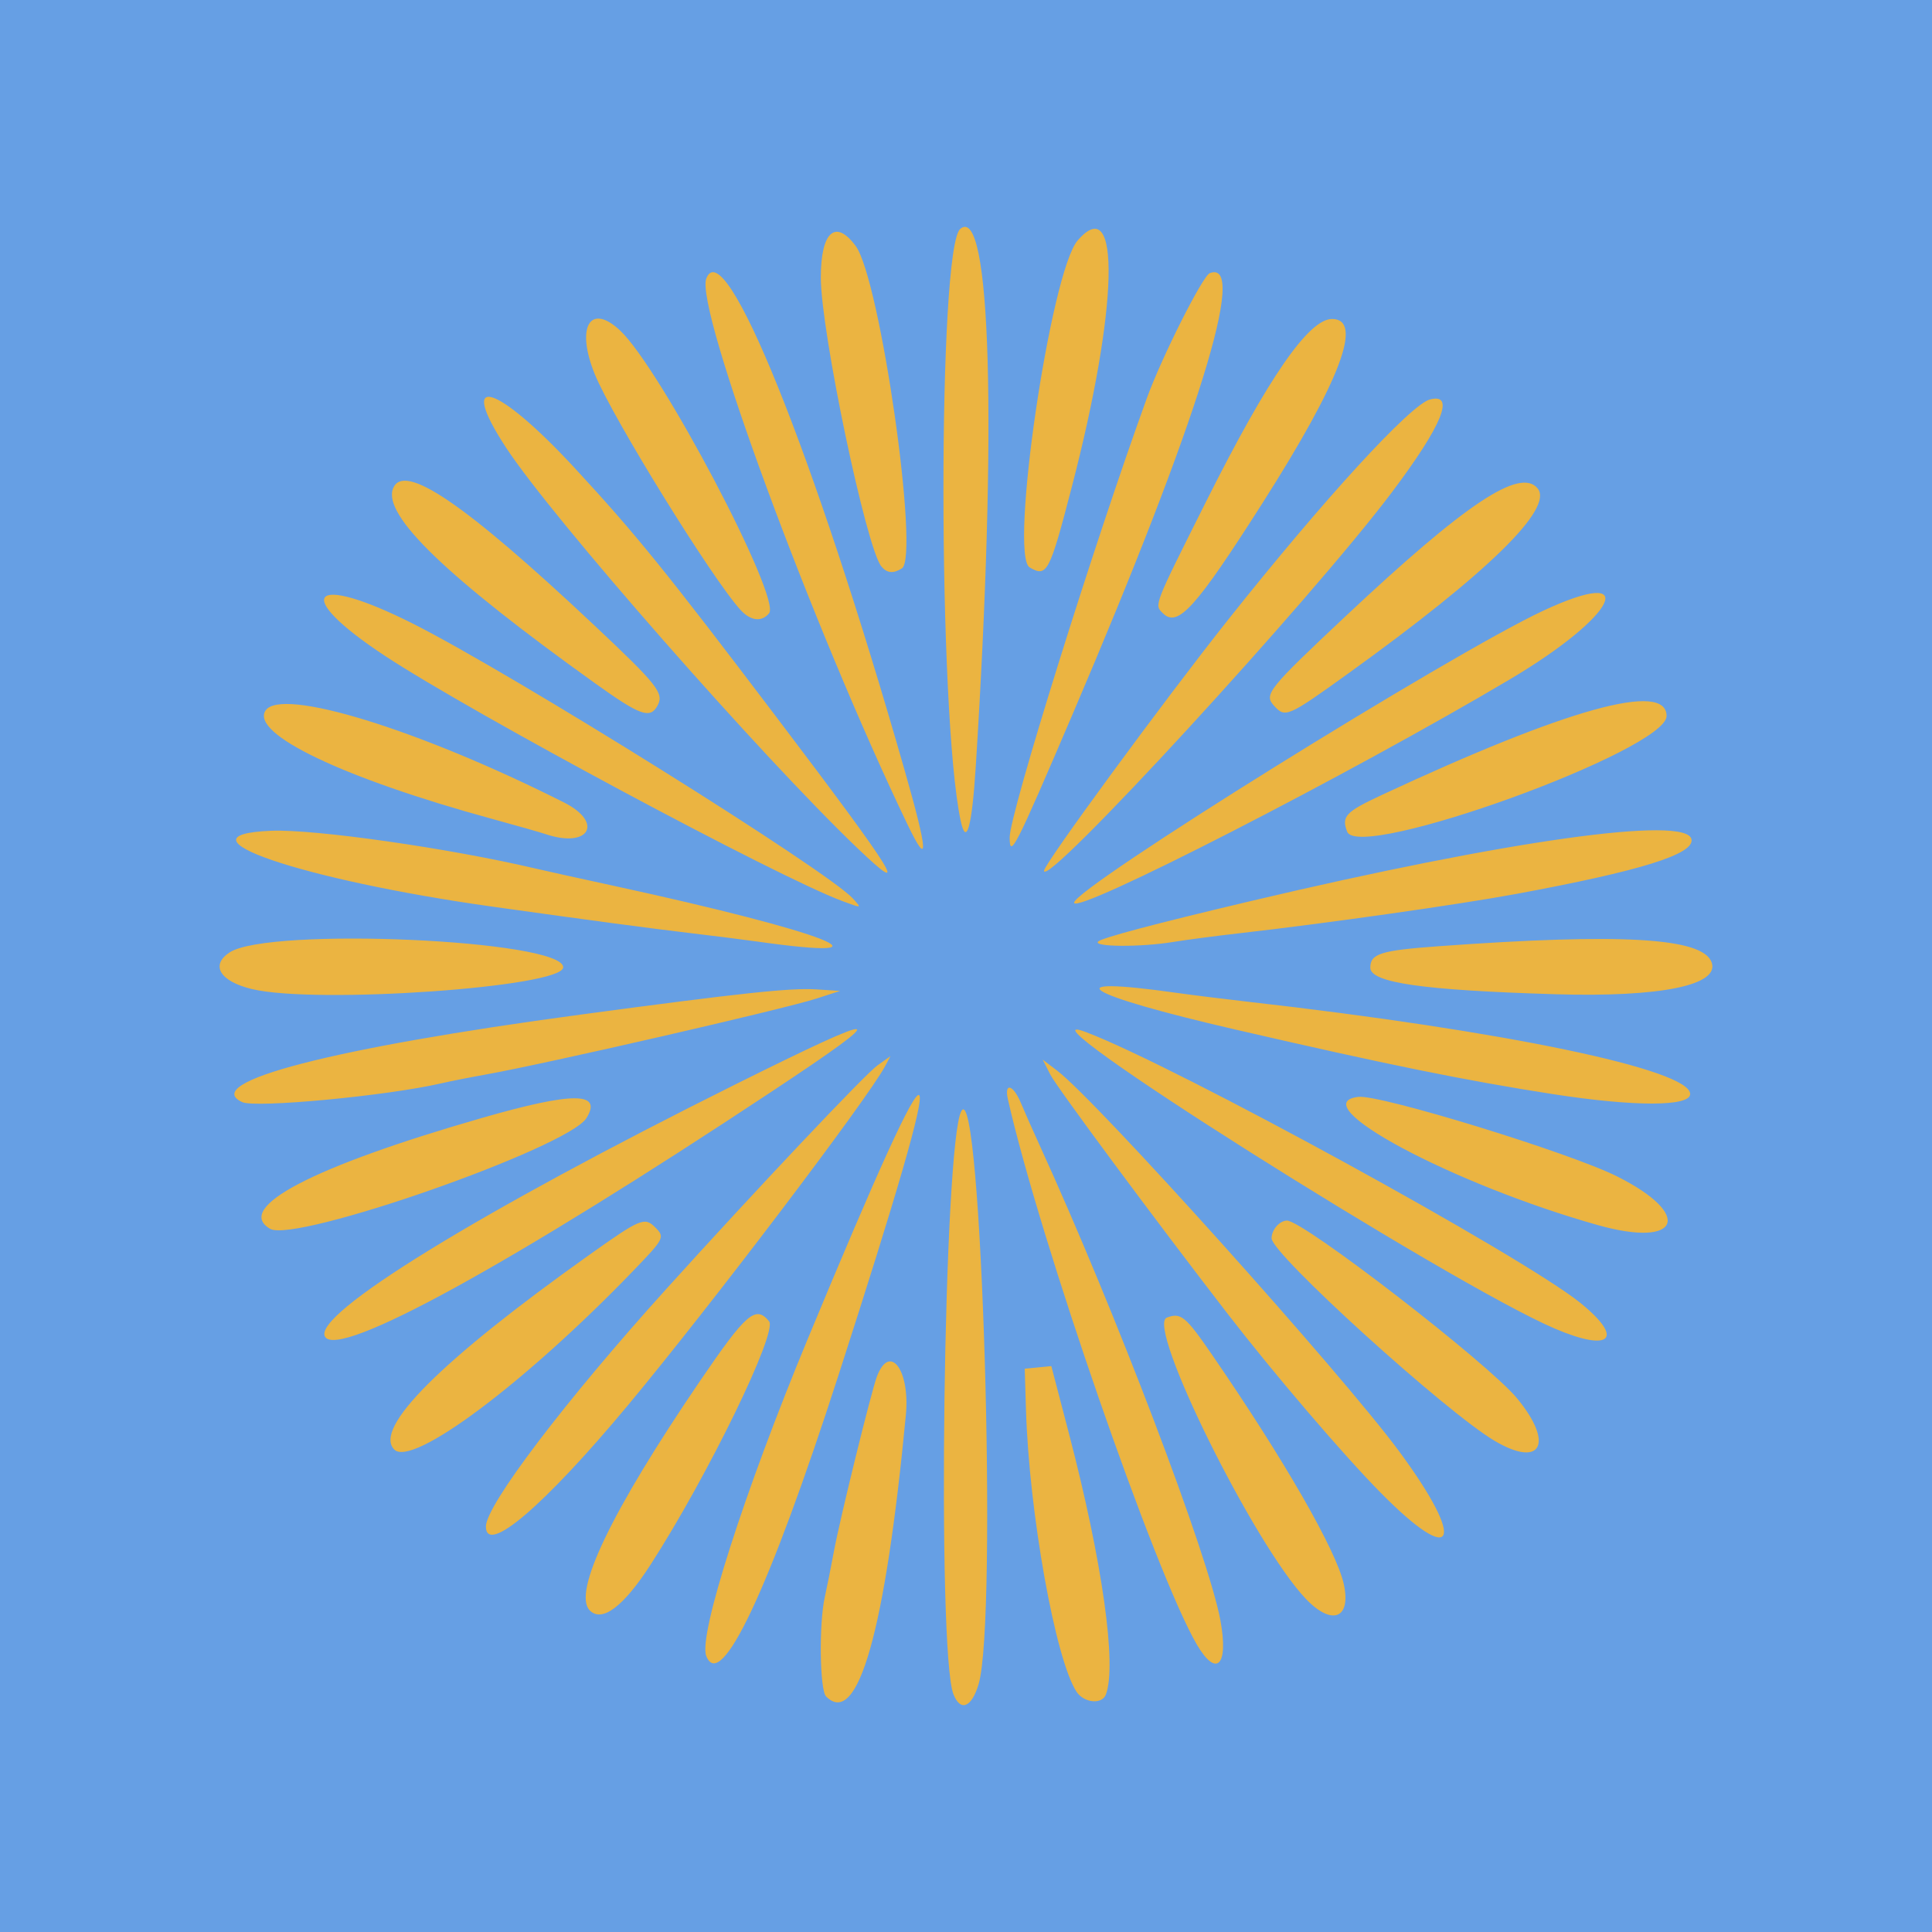
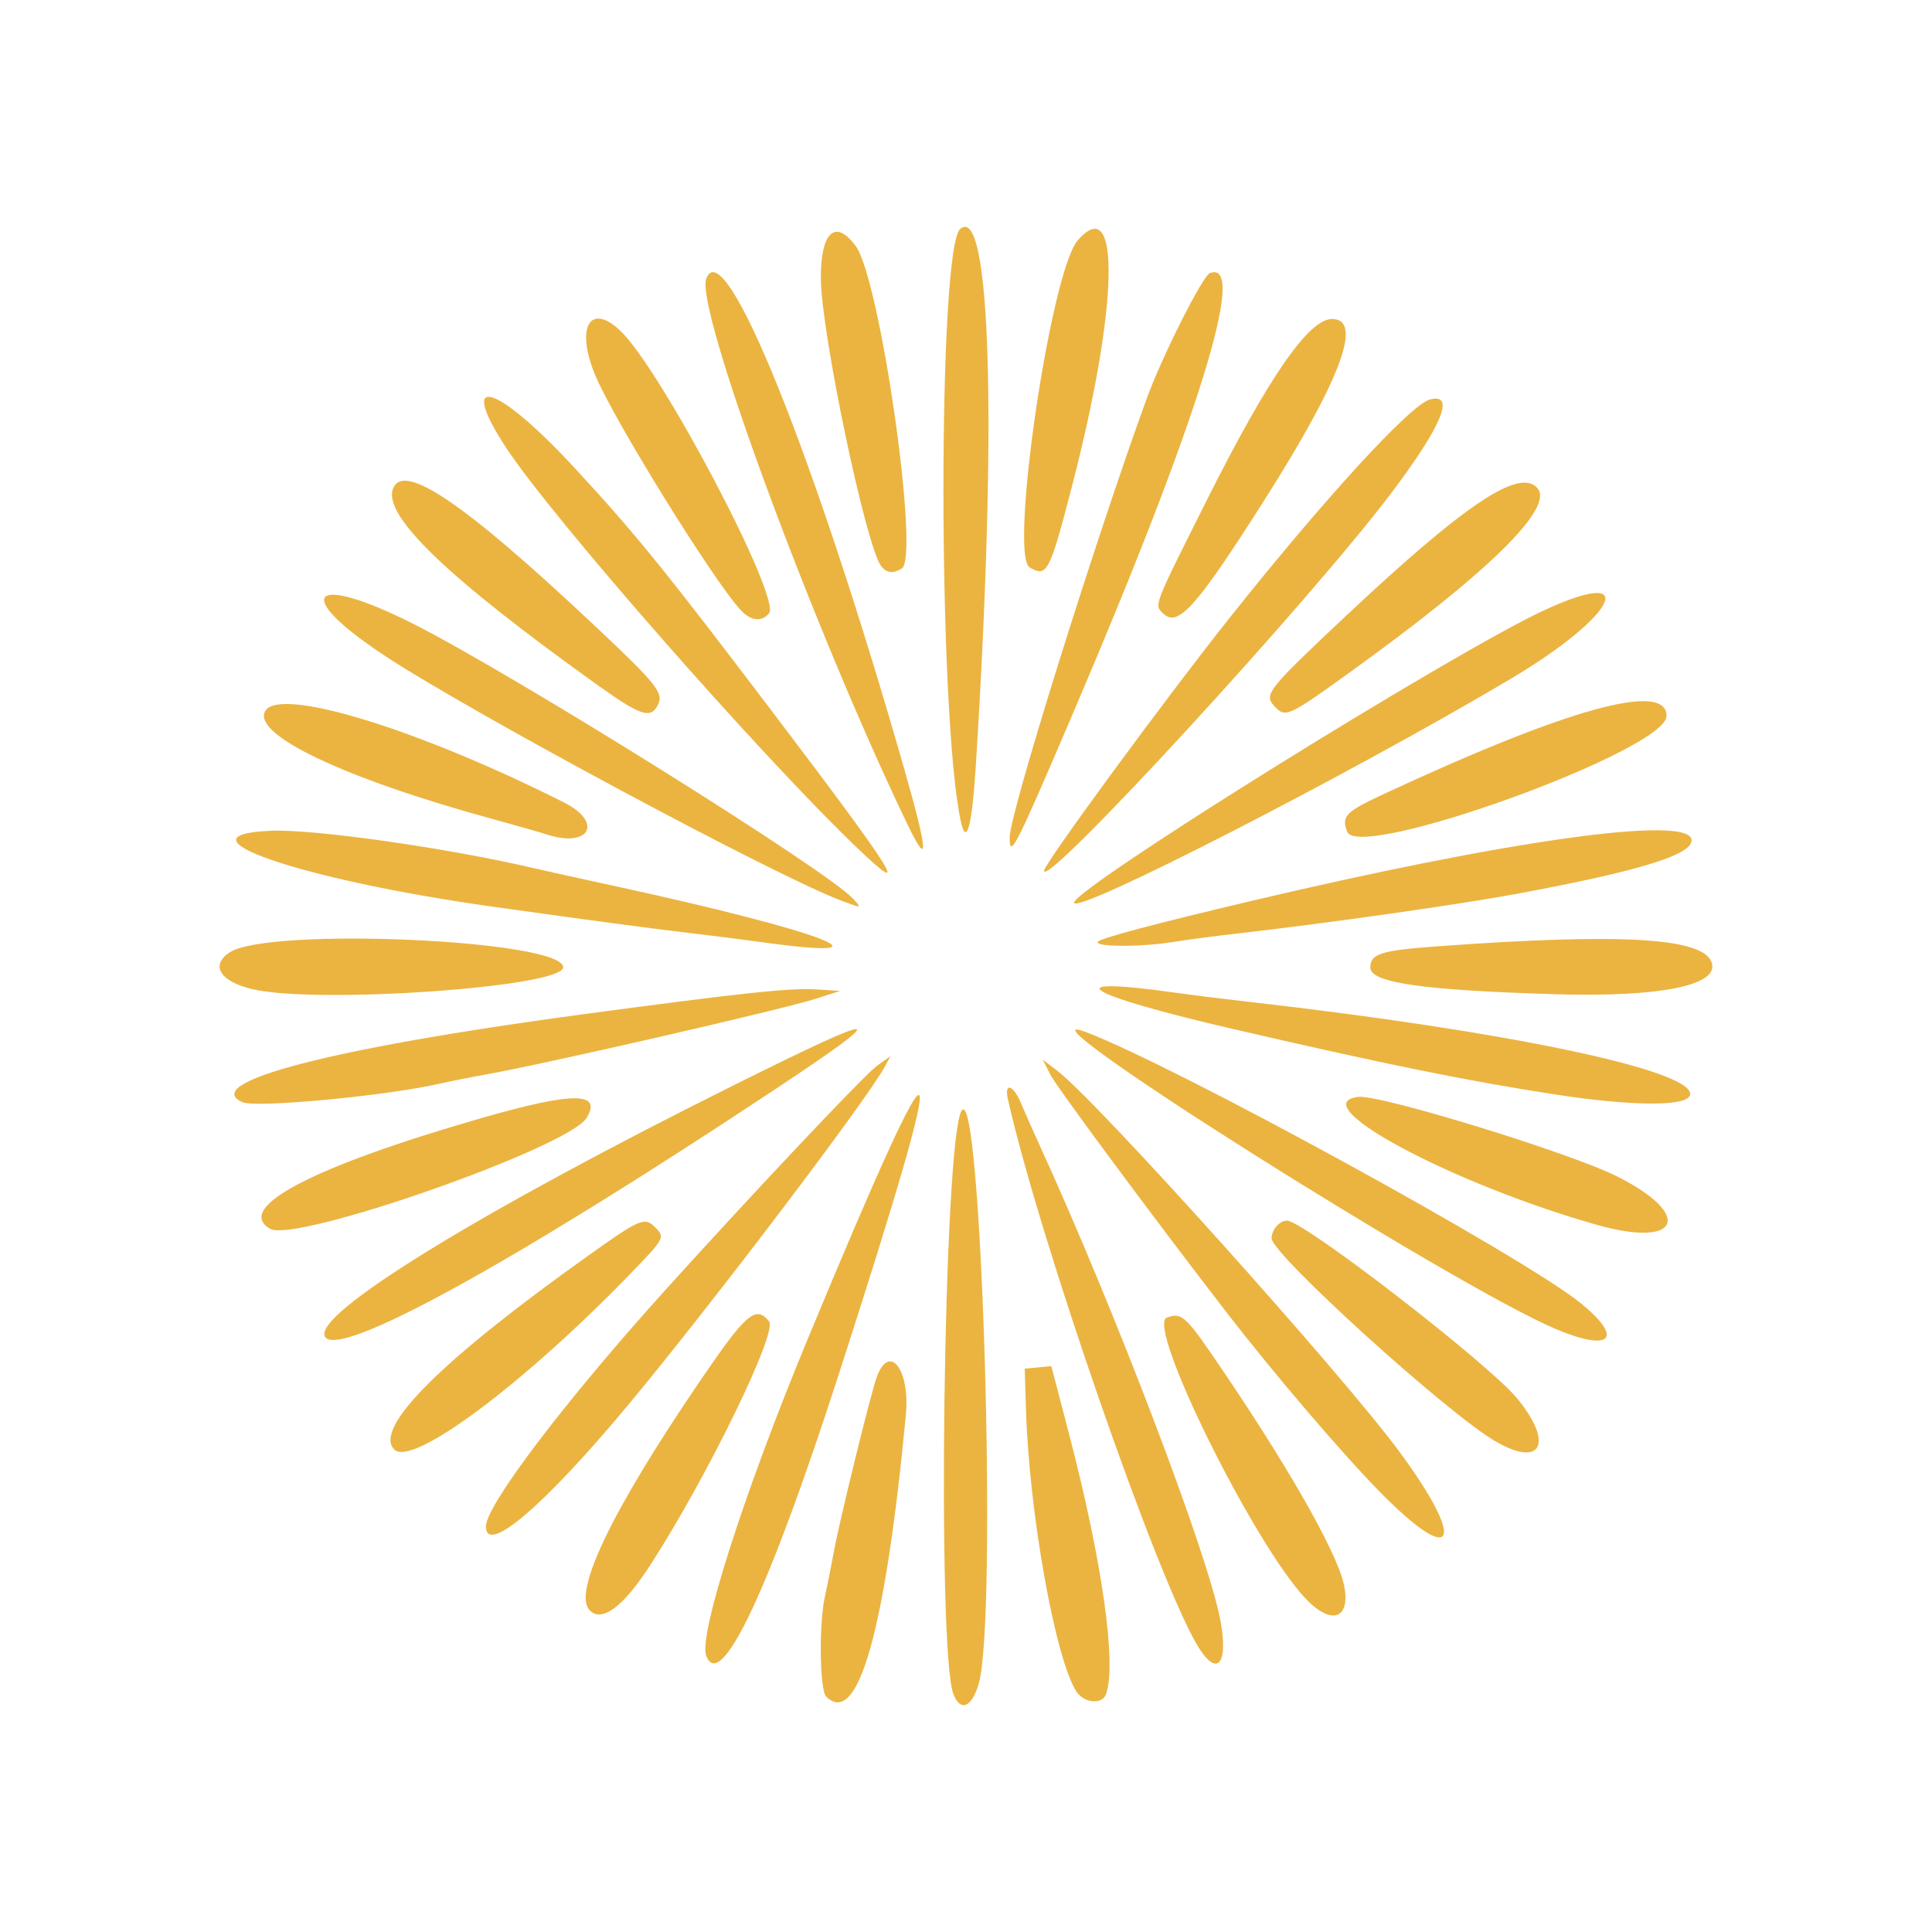
<svg xmlns="http://www.w3.org/2000/svg" version="1.1" width="150" height="150" viewBox="0 0 150 150" id="svg5">
-   <defs id="defs50" />
-   <rect style="fill:#669fe4;fill-opacity:1;stroke:none;stroke-width:0;stroke-dasharray:none;stroke-dashoffset:0" id="rect340" width="150" height="150" x="0" y="0" />
+   <defs id="defs50">
+     <linearGradient id="linearGradient845">
+       <stop style="stop-color:#669fe4;stop-opacity:1;" offset="0" id="stop843" />
+     </linearGradient>
+   </defs>
+   <rect style="fill:#ffffff;fill-opacity:1;stroke:none;stroke-width:0;stroke-dasharray:none;stroke-dashoffset:0" id="rect340" width="150" height="150" x="0" y="0" />
  <g id="g52" style="fill:#ebb441;fill-opacity:1" transform="translate(14.66666,15.16667)">
    <path style="fill:#ebb441;fill-opacity:1;stroke-width:0.333" d="m 59.359,116.374 c -1.299,-3.317 -0.763,-42.816 0.614,-45.276 1.565,-2.797 2.835,39.469 1.337,44.5 -0.539,1.811 -1.41,2.158 -1.951,0.776 z m -9.887,0.172 c -0.496,-0.496 -0.564,-5.637 -0.102,-7.715 0.171,-0.769 0.491,-2.373 0.711,-3.564 0.461,-2.497 2.903,-12.426 3.337,-13.566 0.994,-2.614 2.58,-0.505 2.247,2.989 -1.6,16.797 -3.731,24.318 -6.193,21.857 z m 19.441,-0.368 c -1.641,-2.505 -3.682,-13.896 -3.924,-21.911 l -0.096,-3.167 1.033,-0.101 1.033,-0.101 1.375,5.267 c 2.59,9.922 3.726,17.974 2.856,20.24 -0.302,0.786 -1.705,0.645 -2.277,-0.228 z m -28.75,-2.788 c -0.612,-1.595 2.955,-12.726 7.892,-24.623 10.813,-26.059 11.465,-25.283 2.379,2.833 C 45.03,108.323 41.275,116.288 40.163,113.39 Z m 38.092,-0.876 C 75.045,107.037 66.047,81.069 63.587,70.183 c -0.302,-1.337 0.41,-1.147 1,0.266 0.272,0.651 0.92,2.113 1.44,3.25 5.893,12.882 13.133,31.907 14.06,36.945 0.646,3.512 -0.302,4.479 -1.832,1.869 z m -47.13,-2.647 c -1.364,-1.364 1.685,-7.717 8.525,-17.767 3.617,-5.315 4.346,-5.947 5.394,-4.684 0.686,0.826 -4.749,11.99 -9.196,18.89 -2.104,3.265 -3.766,4.518 -4.723,3.561 z m 55.581,-0.913 C 82.691,104.733 74.298,87.758 75.919,87.136 c 1.093,-0.419 1.454,-0.124 3.519,2.881 5.585,8.124 9.643,15.185 10.223,17.789 0.603,2.703 -0.915,3.293 -2.955,1.148 z M 23.059,103.35 c 5.33e-4,-1.645 6.164,-9.762 13.983,-18.417 6.947,-7.689 15.45,-16.693 16.411,-17.377 l 1.016,-0.724 -0.422,0.789 c -1.369,2.557 -13.552,18.62 -19.957,26.311 -6.514,7.822 -11.031,11.679 -11.031,9.417 z m 69.456,-2.636 C 89.572,97.727 84.246,91.496 80.593,86.767 74.936,79.441 67.38,69.247 66.882,68.268 l -0.592,-1.165 1.134,0.865 c 3.08,2.349 21.997,23.406 26.515,29.515 5.293,7.157 4.413,9.154 -1.424,3.231 z M 15.948,97.378 c -1.653,-1.653 3.595,-6.9 15.077,-15.073 4.029,-2.868 4.353,-3.005 5.177,-2.181 0.769,0.769 0.726,0.852 -1.726,3.397 -8.381,8.696 -17.139,15.247 -18.528,13.857 z m 85.444,-0.668 c -3.806,-2.244 -17.333,-14.524 -17.333,-15.735 0,-0.663 0.619,-1.375 1.196,-1.375 1.282,0 15.616,11.073 17.864,13.8 2.894,3.511 1.887,5.439 -1.726,3.309 z M 10.572,88.622 C 9.525,86.928 22.503,78.944 42.401,69.04 54.22,63.157 54.781,63.268 45.225,69.598 24.994,82.999 11.631,90.335 10.572,88.622 Z m 95.486,-0.633 C 97.888,84.496 63.058,62.473 69.642,64.963 c 6.966,2.635 33.876,17.375 38.395,21.031 3.438,2.782 2.373,3.855 -1.978,1.995 z m -99.75,-7.749 c -2.816,-1.64 3.281,-4.828 16.49,-8.623 7.042,-2.023 9.328,-2.016 8.068,0.023 -1.423,2.302 -22.624,9.726 -24.558,8.599 z m 103.083,-0.29 C 98.107,76.773 86.397,70.503 90.801,69.995 c 1.682,-0.194 16.39,4.326 20.07,6.168 5.95,2.978 4.929,5.591 -1.479,3.787 z M 4.142,70.403 C 0.819,68.872 11.176,66.191 30.392,63.609 42.93,61.924 46.71,61.52 48.725,61.65 l 1.833,0.118 -1.833,0.593 c -2.546,0.824 -21.018,5.067 -25.667,5.896 -1.192,0.213 -2.767,0.525 -3.5,0.694 -4.196,0.967 -14.387,1.926 -15.417,1.451 z M 105.892,69.779 c -6.786,-1.054 -12.832,-2.283 -24.667,-5.017 -11.805,-2.727 -14.176,-4.206 -4.564,-2.847 1.227,0.173 3.731,0.485 5.564,0.693 19.916,2.256 34.333,5.264 34.333,7.163 0,0.987 -4.343,0.99 -10.667,0.008 z m 0.167,-7.755 C 95.794,61.716 91.725,61.131 91.725,59.963 c 0,-1.09 0.8,-1.339 5.357,-1.669 14.164,-1.023 20.407,-0.659 21.133,1.233 0.689,1.795 -3.936,2.745 -12.156,2.498 z M 4.892,61.624 c -2.484,-0.599 -3.245,-1.853 -1.729,-2.847 3.047,-1.996 25.896,-0.976 25.896,1.156 0,1.545 -19.203,2.888 -24.167,1.69 z M 44.059,57.927 c -1.008,-0.143 -3.333,-0.436 -5.167,-0.652 -3.01,-0.354 -7.839,-1 -15.333,-2.051 C 8.7,53.139 -1.466,49.65 6.396,49.333 c 3.377,-0.136 13.797,1.353 20.496,2.929 0.733,0.173 3.508,0.786 6.167,1.363 16.422,3.566 22.452,5.924 11,4.301 z m 26.531,0.009 c 0.289,-0.289 4.438,-1.39 11.803,-3.132 19.964,-4.723 33.91,-6.679 34.268,-4.805 0.22,1.153 -3.942,2.45 -13.601,4.238 -4.452,0.824 -14.75,2.287 -21.5,3.054 -1.833,0.208 -4.148,0.513 -5.145,0.677 -2.501,0.412 -6.248,0.391 -5.825,-0.032 z M 50.725,54.788 C 45.732,52.941 21.982,40.209 15.225,35.757 7.926,30.947 9.403,29.232 17.385,33.25 c 7.722,3.887 32.22,19.192 34.173,21.35 0.692,0.765 0.713,0.761 -0.833,0.189 z m 18,0.131 c 0,-1.125 29.209,-19.305 36.418,-22.667 7.675,-3.579 5.754,0.38 -2.584,5.326 -12.498,7.414 -33.833,18.349 -33.833,17.34 z M 51.892,50.672 C 44.337,43.439 28.2,25.046 24.632,19.6 c -3.886,-5.931 -0.776,-5.021 5.304,1.552 4.76,5.146 7.067,7.994 15.649,19.317 9.371,12.363 10.539,14.253 6.307,10.202 z m 14.5,1.765 c 0,-0.521 9.309,-13.213 14.304,-19.503 7.43,-9.357 14.154,-16.693 15.66,-17.087 1.991,-0.521 0.95,2.013 -2.968,7.221 -6.251,8.309 -26.996,30.878 -26.996,29.37 z M 55.793,48.85 C 48.406,33.484 39.289,8.753 40.169,6.461 c 1.411,-3.678 8.334,13.478 15.389,38.139 1.843,6.441 1.915,7.741 0.236,4.25 z m 7.931,1 c -0.003,-1.827 6.544,-22.792 10.643,-34.083 1.164,-3.205 4.337,-9.513 4.893,-9.726 3.016,-1.157 -0.906,11.455 -10.646,34.232 -4.467,10.446 -4.887,11.27 -4.89,9.577 z M 27.725,49.604 C 27.267,49.452 25.392,48.918 23.559,48.417 11.991,45.254 4.781,41.811 5.946,40.005 c 1.19,-1.846 11.896,1.448 23.173,7.13 3.105,1.565 1.966,3.584 -1.393,2.47 z m 62.202,-0.198 c -0.456,-1.188 -0.126,-1.539 2.666,-2.841 14.433,-6.73 22.132,-8.867 22.132,-6.142 0,2.661 -23.901,11.319 -24.798,8.983 z M 59.916,48.538 C 58.15,40.239 58.133,4.06 59.893,2.6 62.271,0.626 62.765,17.878 61.089,44.381 60.793,49.064 60.356,50.61 59.916,48.538 Z M 31.544,37.89 C 20.01,29.628 15.047,24.848 15.846,22.768 c 0.803,-2.094 5.53,1.116 15.627,10.613 4.911,4.619 5.427,5.272 4.918,6.223 -0.573,1.07 -1.338,0.8 -4.847,-1.714 z m 52.696,1.726 c -0.787,-0.87 -0.452,-1.288 5.587,-6.96 9.301,-8.736 13.524,-11.546 14.885,-9.906 1.279,1.541 -3.854,6.562 -14.67,14.349 -4.747,3.418 -4.919,3.492 -5.802,2.517 z M 42.823,32.183 C 40.611,29.76 32.882,17.254 31.508,13.874 30.027,10.229 31.143,8.308 33.473,10.489 36.609,13.423 46.016,31.28 45.044,32.451 44.466,33.148 43.61,33.044 42.823,32.183 Z m 32.788,0.255 c -0.665,-0.665 -0.737,-0.48 3.382,-8.7 4.804,-9.587 7.947,-14.139 9.76,-14.139 2.458,0 0.655,4.78 -5.376,14.256 -5.228,8.213 -6.609,9.74 -7.766,8.583 z M 53.766,28.815 C 52.595,27.404 49.067,10.586 49.062,6.391 c -0.004,-3.559 1.133,-4.591 2.708,-2.457 1.894,2.565 4.986,24.143 3.586,25.029 -0.661,0.419 -1.159,0.373 -1.591,-0.147 z m 11.51,0.073 c -1.607,-0.934 1.628,-22.968 3.728,-25.387 3.379,-3.894 3.163,5.219 -0.455,19.135 -1.734,6.67 -1.925,7.036 -3.273,6.252 z" id="path337" />
  </g>
</svg>
